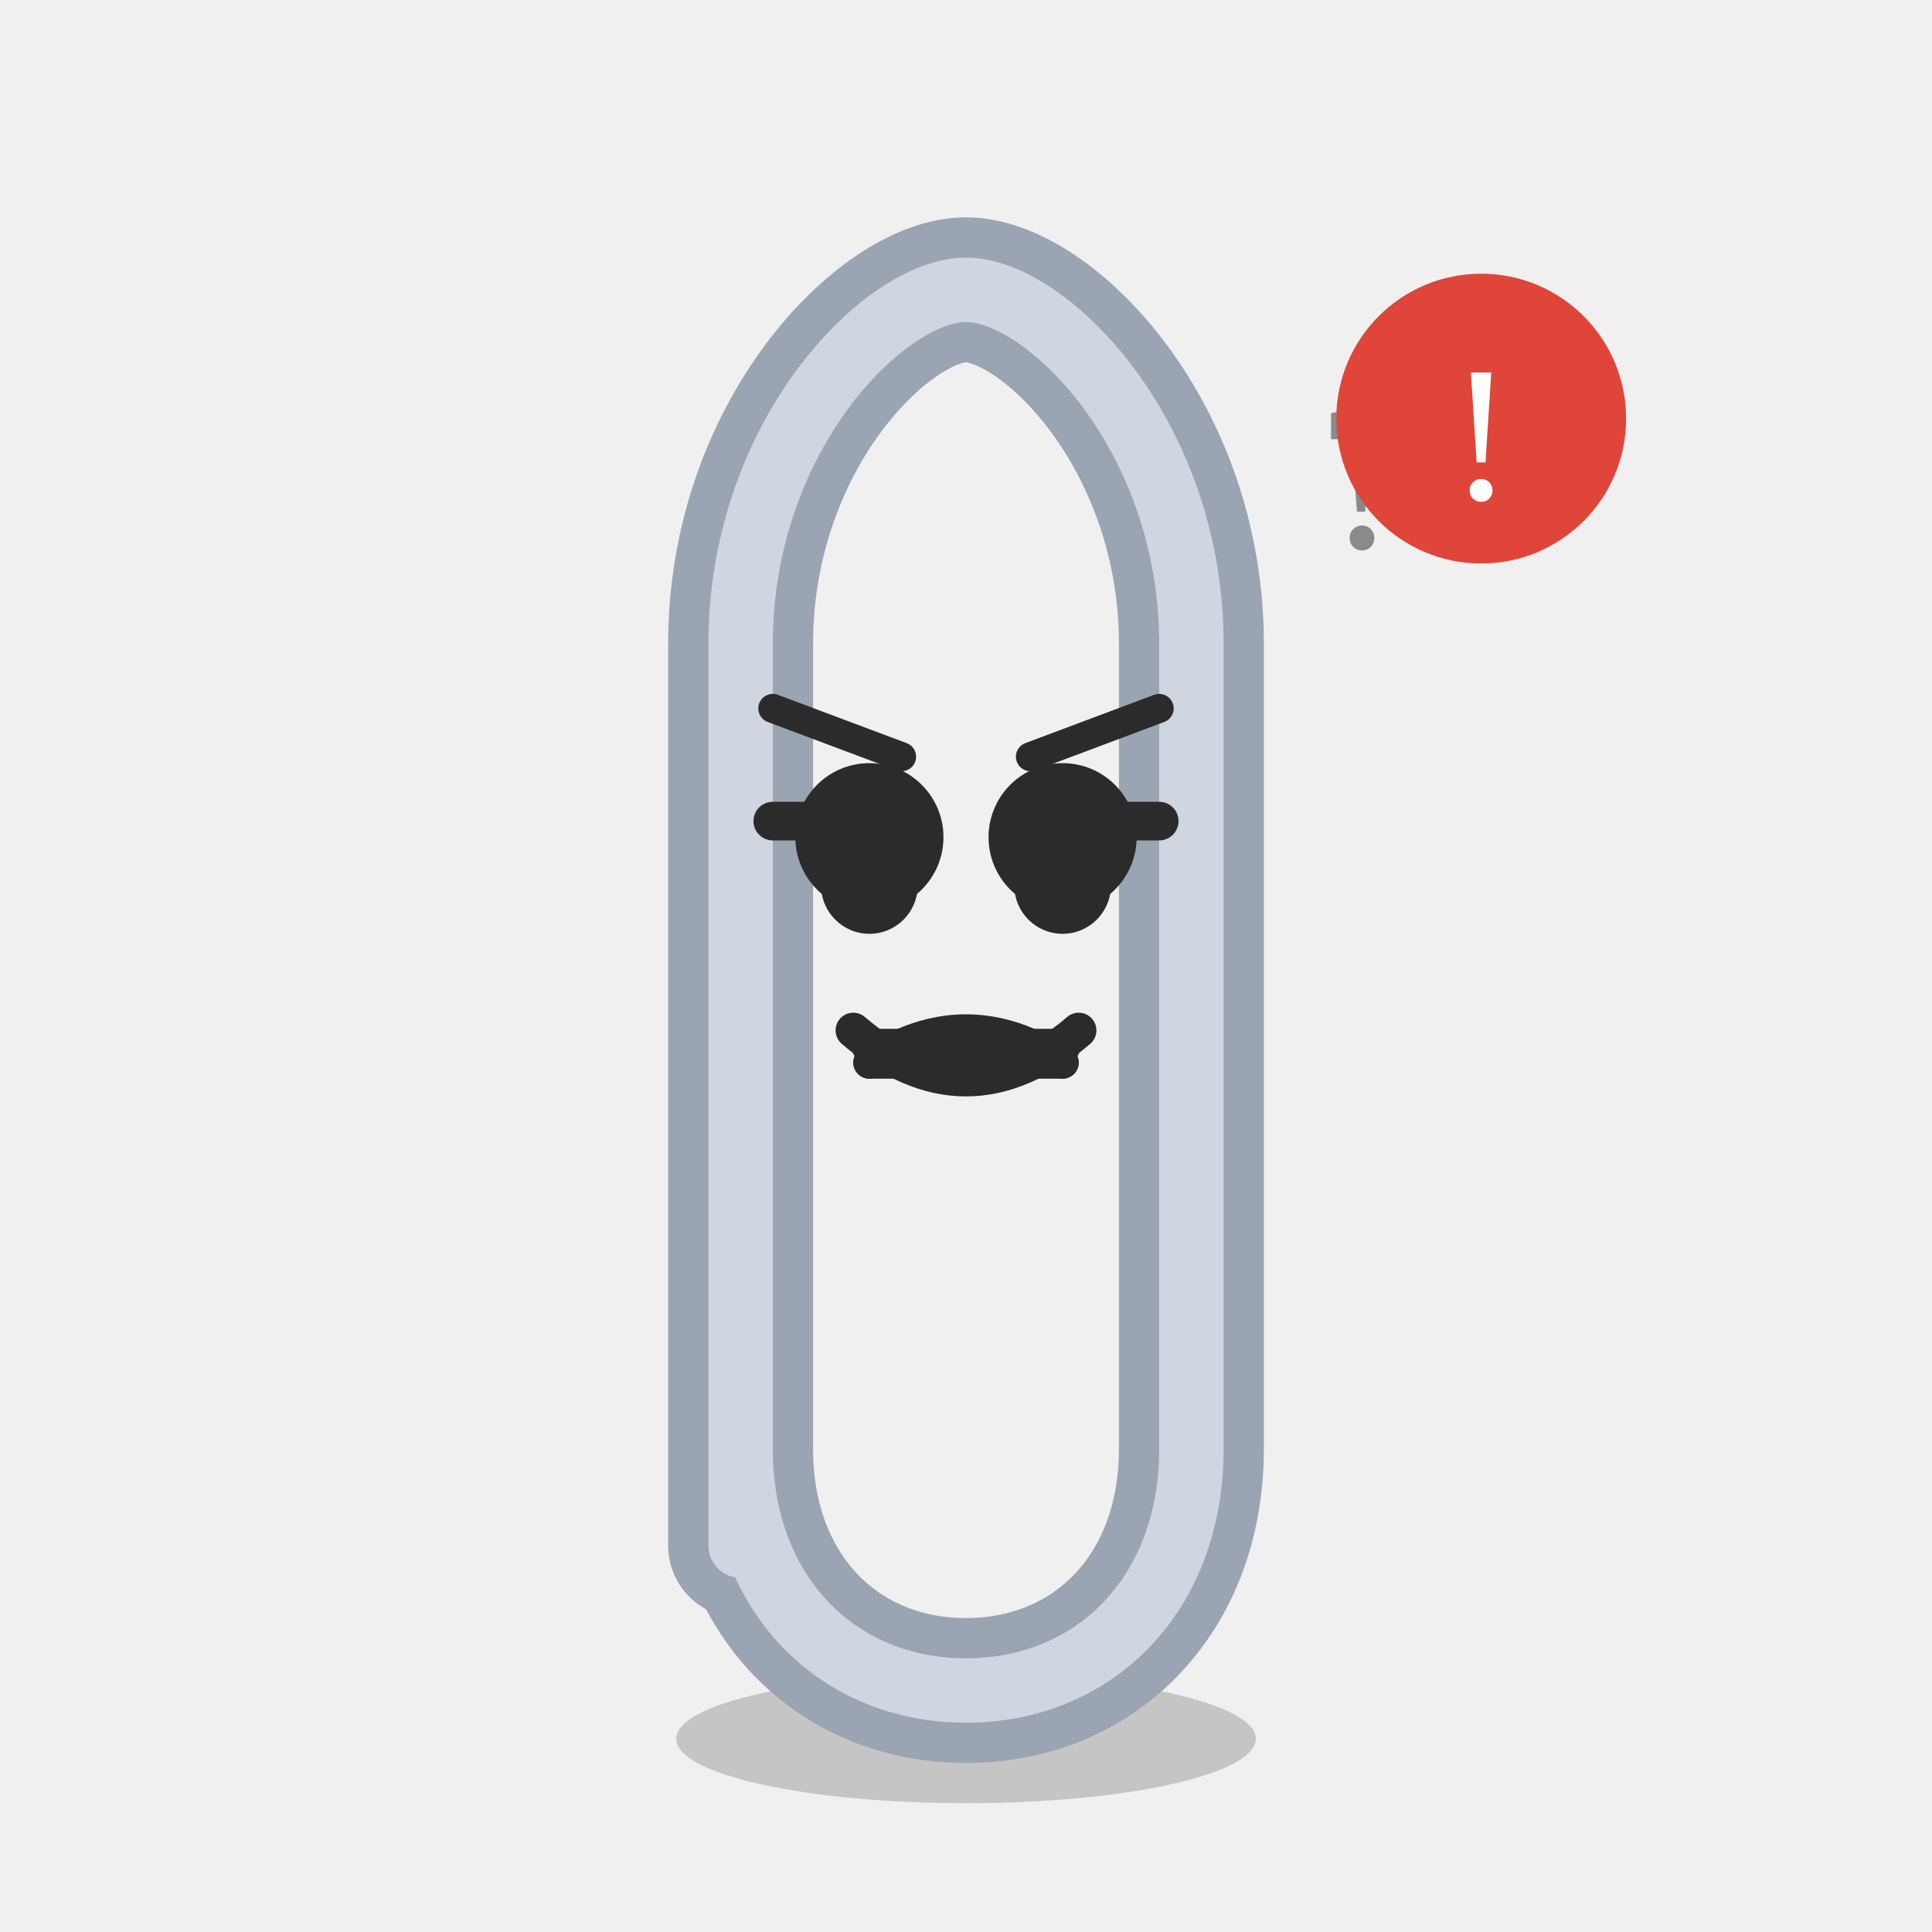
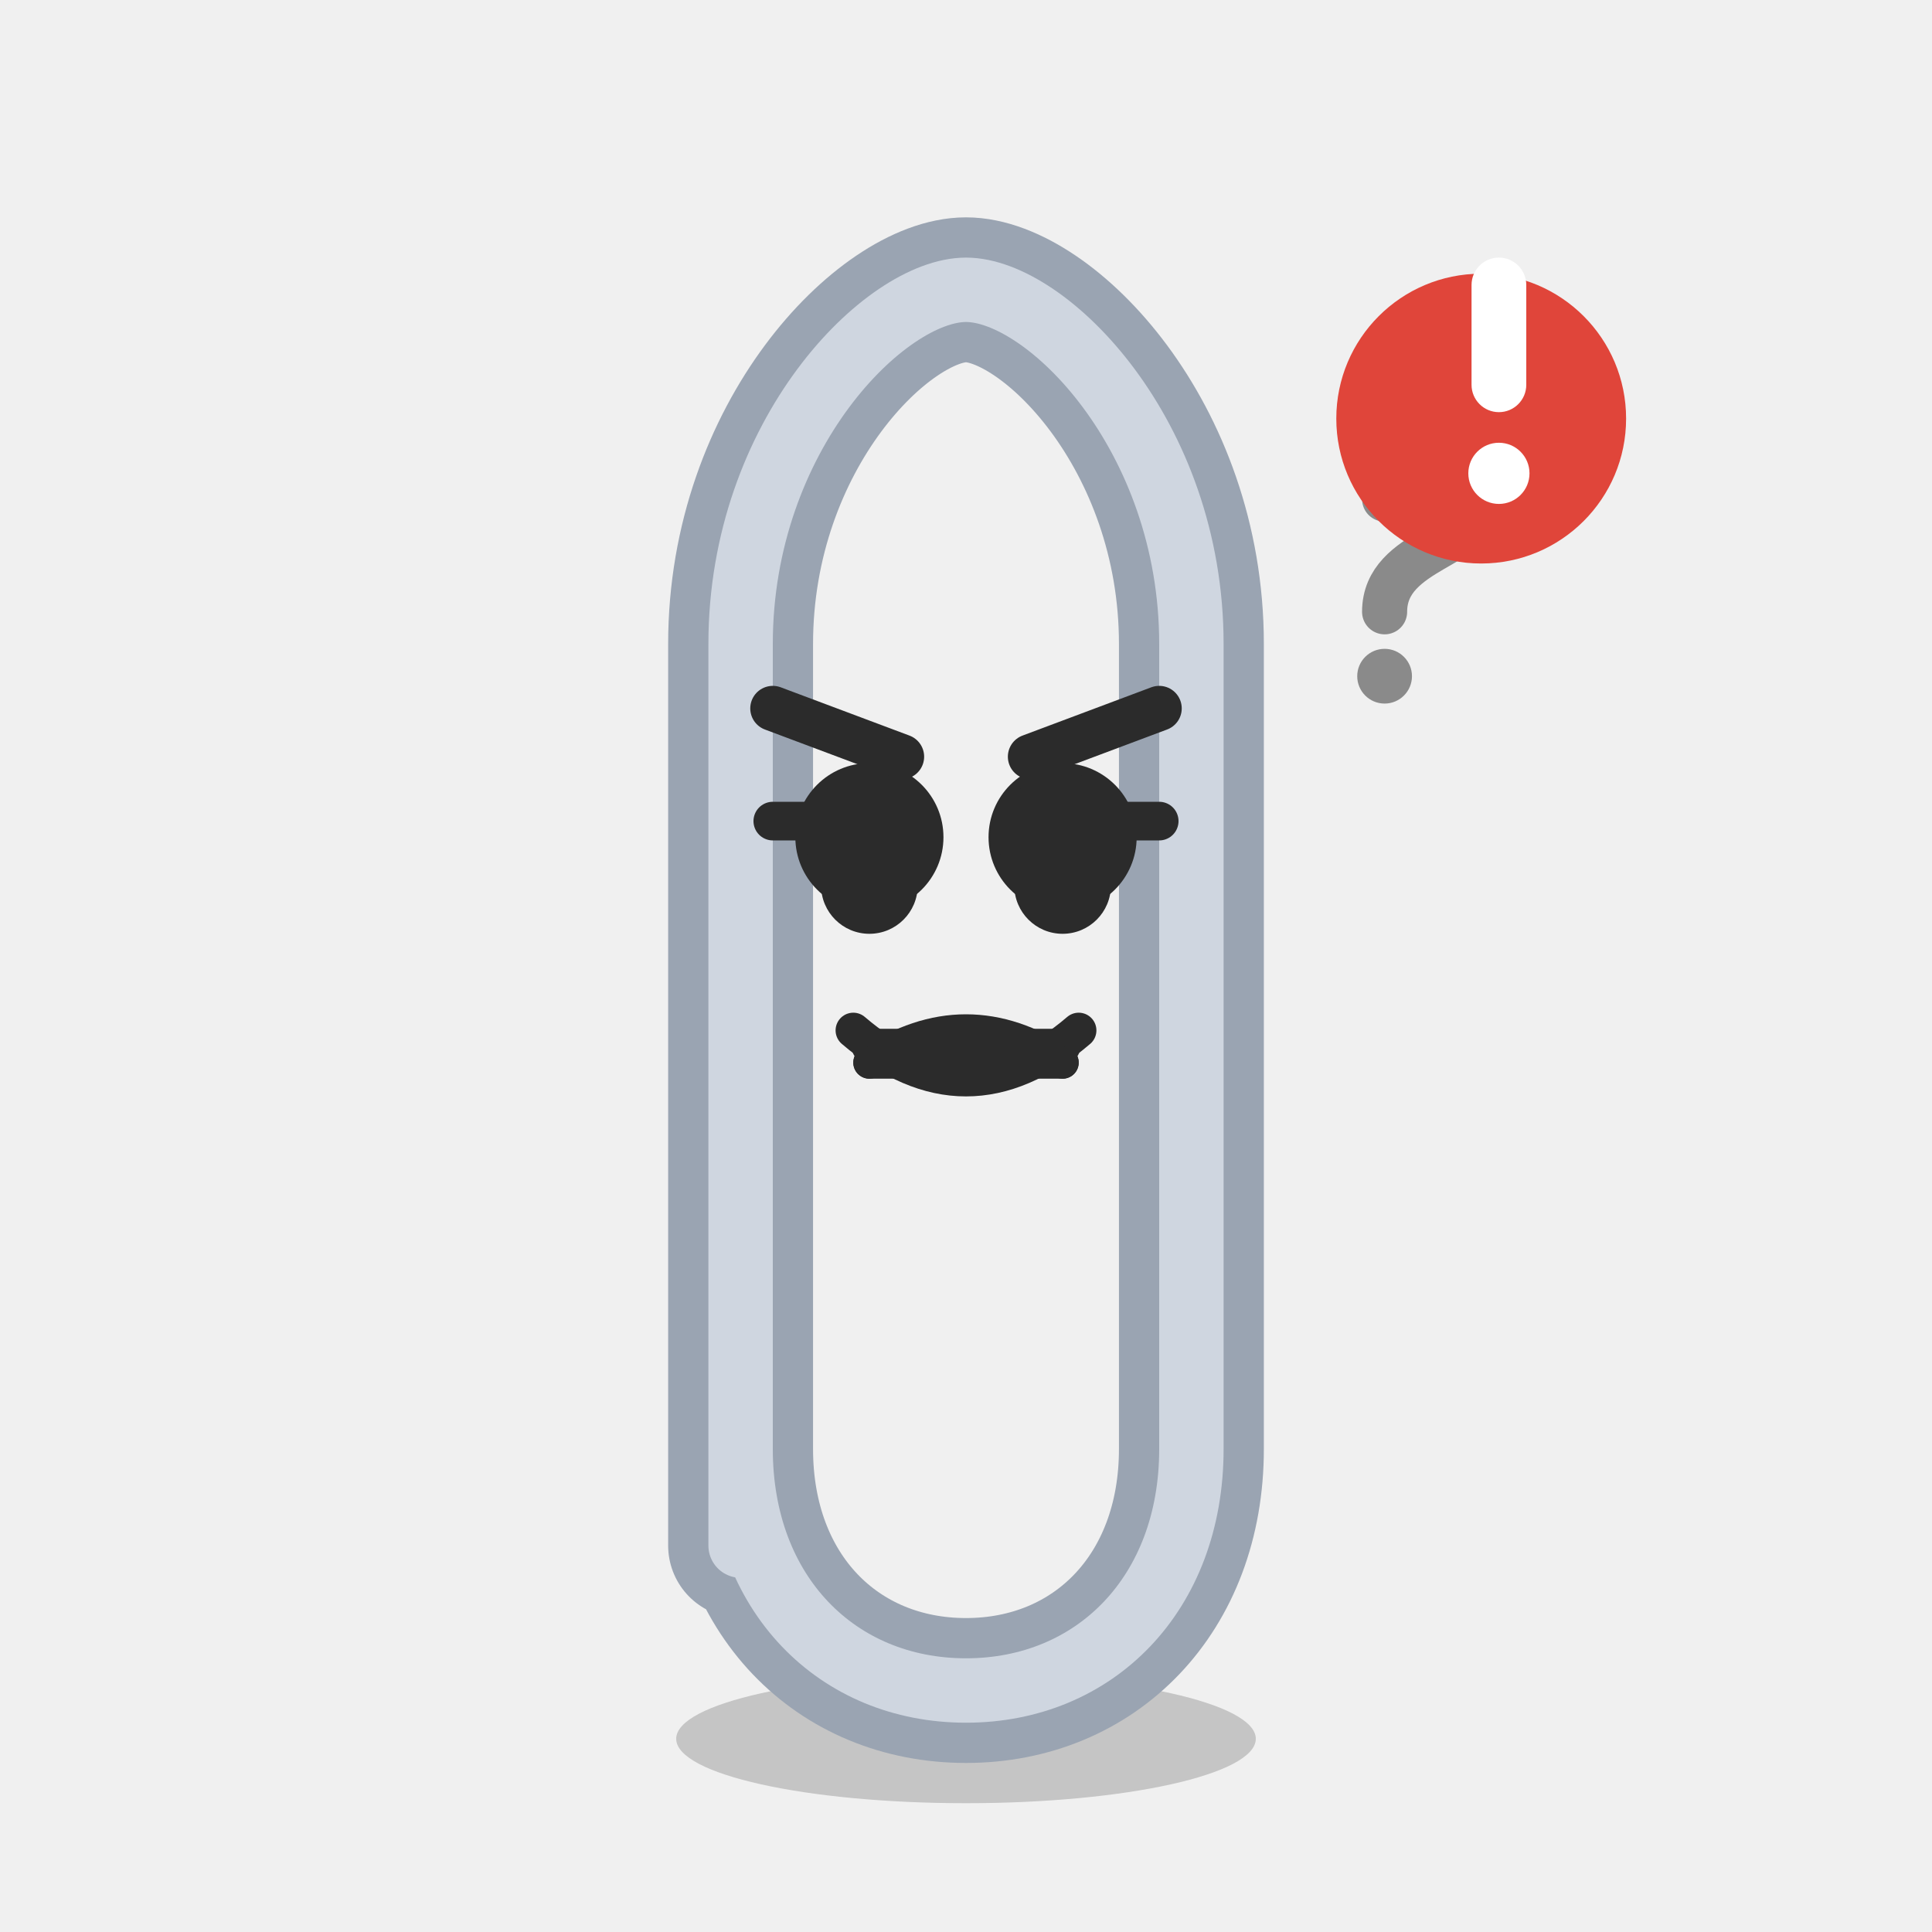
<svg xmlns="http://www.w3.org/2000/svg" viewBox="0 0 120 120" role="img" aria-label="回形针助手">
  <g class="av-shadow">
    <ellipse cx="60" cy="108" rx="18" ry="4" opacity=".18" />
  </g>
  <g class="av-body">
    <path d="M46 96V40c0-13 9-22 14-22s14 9 14 22v50c0 9-6 15-14 15s-14-6-14-15V48" fill="none" stroke="#9aa4b2" stroke-width="9" stroke-linecap="round" />
    <path d="M46 96V40c0-13 9-22 14-22s14 9 14 22v50c0 9-6 15-14 15s-14-6-14-15V48" fill="none" stroke="#cfd6e0" stroke-width="4" stroke-linecap="round" />
  </g>
  <g class="av-head">
    <g class="av-expr av-expr-happy">
      <circle cx="54" cy="52" r="4.6" fill="#2b2b2b" />
      <circle cx="66" cy="52" r="4.6" fill="#2b2b2b" />
      <path d="M53 64q7 6 14 0" stroke="#2b2b2b" stroke-width="2.2" fill="none" stroke-linecap="round" />
    </g>
    <g class="av-expr av-expr-worry">
      <circle cx="54" cy="52" r="4" fill="#2b2b2b" />
      <circle cx="66" cy="52" r="4" fill="#2b2b2b" />
-       <path d="M48 44l8 3M72 44l-8 3" stroke="#2b2b2b" stroke-width="1.8" stroke-linecap="round" />
+       <path d="M48 44l8 3M72 44l-8 3" stroke="#2b2b2b" stroke-width="2.8" stroke-linecap="round" />
      <path d="M54 66q6-4 12 0" stroke="#2b2b2b" stroke-width="2" fill="none" stroke-linecap="round" />
    </g>
    <g class="av-expr av-expr-confused">
      <circle cx="54" cy="52" r="4" fill="#2b2b2b" />
      <circle cx="66" cy="52" r="4" fill="#2b2b2b" />
      <path d="M54 65h12" stroke="#2b2b2b" stroke-width="2.2" stroke-linecap="round" />
-       <text x="82" y="34" font-size="13" fill="#8a8a8a">?</text>
+       <g class="av-qmark" fill="none" stroke="#8a8a8a" stroke-width="2.8" stroke-linecap="round">
+         <path d="M86 31c0-4 6-4 6 0 0 3-6 3-6 7" />
+         <circle cx="86" cy="42" r="1.7" fill="#8a8a8a" stroke="none" />
+       </g>
    </g>
    <g class="av-expr av-expr-focused">
      <path d="M48 51h9M63 51h9" stroke="#2b2b2b" stroke-width="2.4" stroke-linecap="round" />
      <circle cx="54" cy="55" r="3" fill="#2b2b2b" />
      <circle cx="66" cy="55" r="3" fill="#2b2b2b" />
      <path d="M54 66h12" stroke="#2b2b2b" stroke-width="2" stroke-linecap="round" />
    </g>
  </g>
  <g class="av-mark" aria-hidden="true">
    <circle cx="92" cy="26" r="9" fill="#e0453a" />
-     <text x="92" y="31" font-size="12" text-anchor="middle" fill="#fff">!</text>
+     <g class="av-bang">
+       <rect x="91.4" y="16" width="3.4" height="9.6" rx="1.7" fill="#fff" />
+       <circle cx="93.1" cy="29.4" r="1.9" fill="#fff" />
+     </g>
  </g>
</svg>
